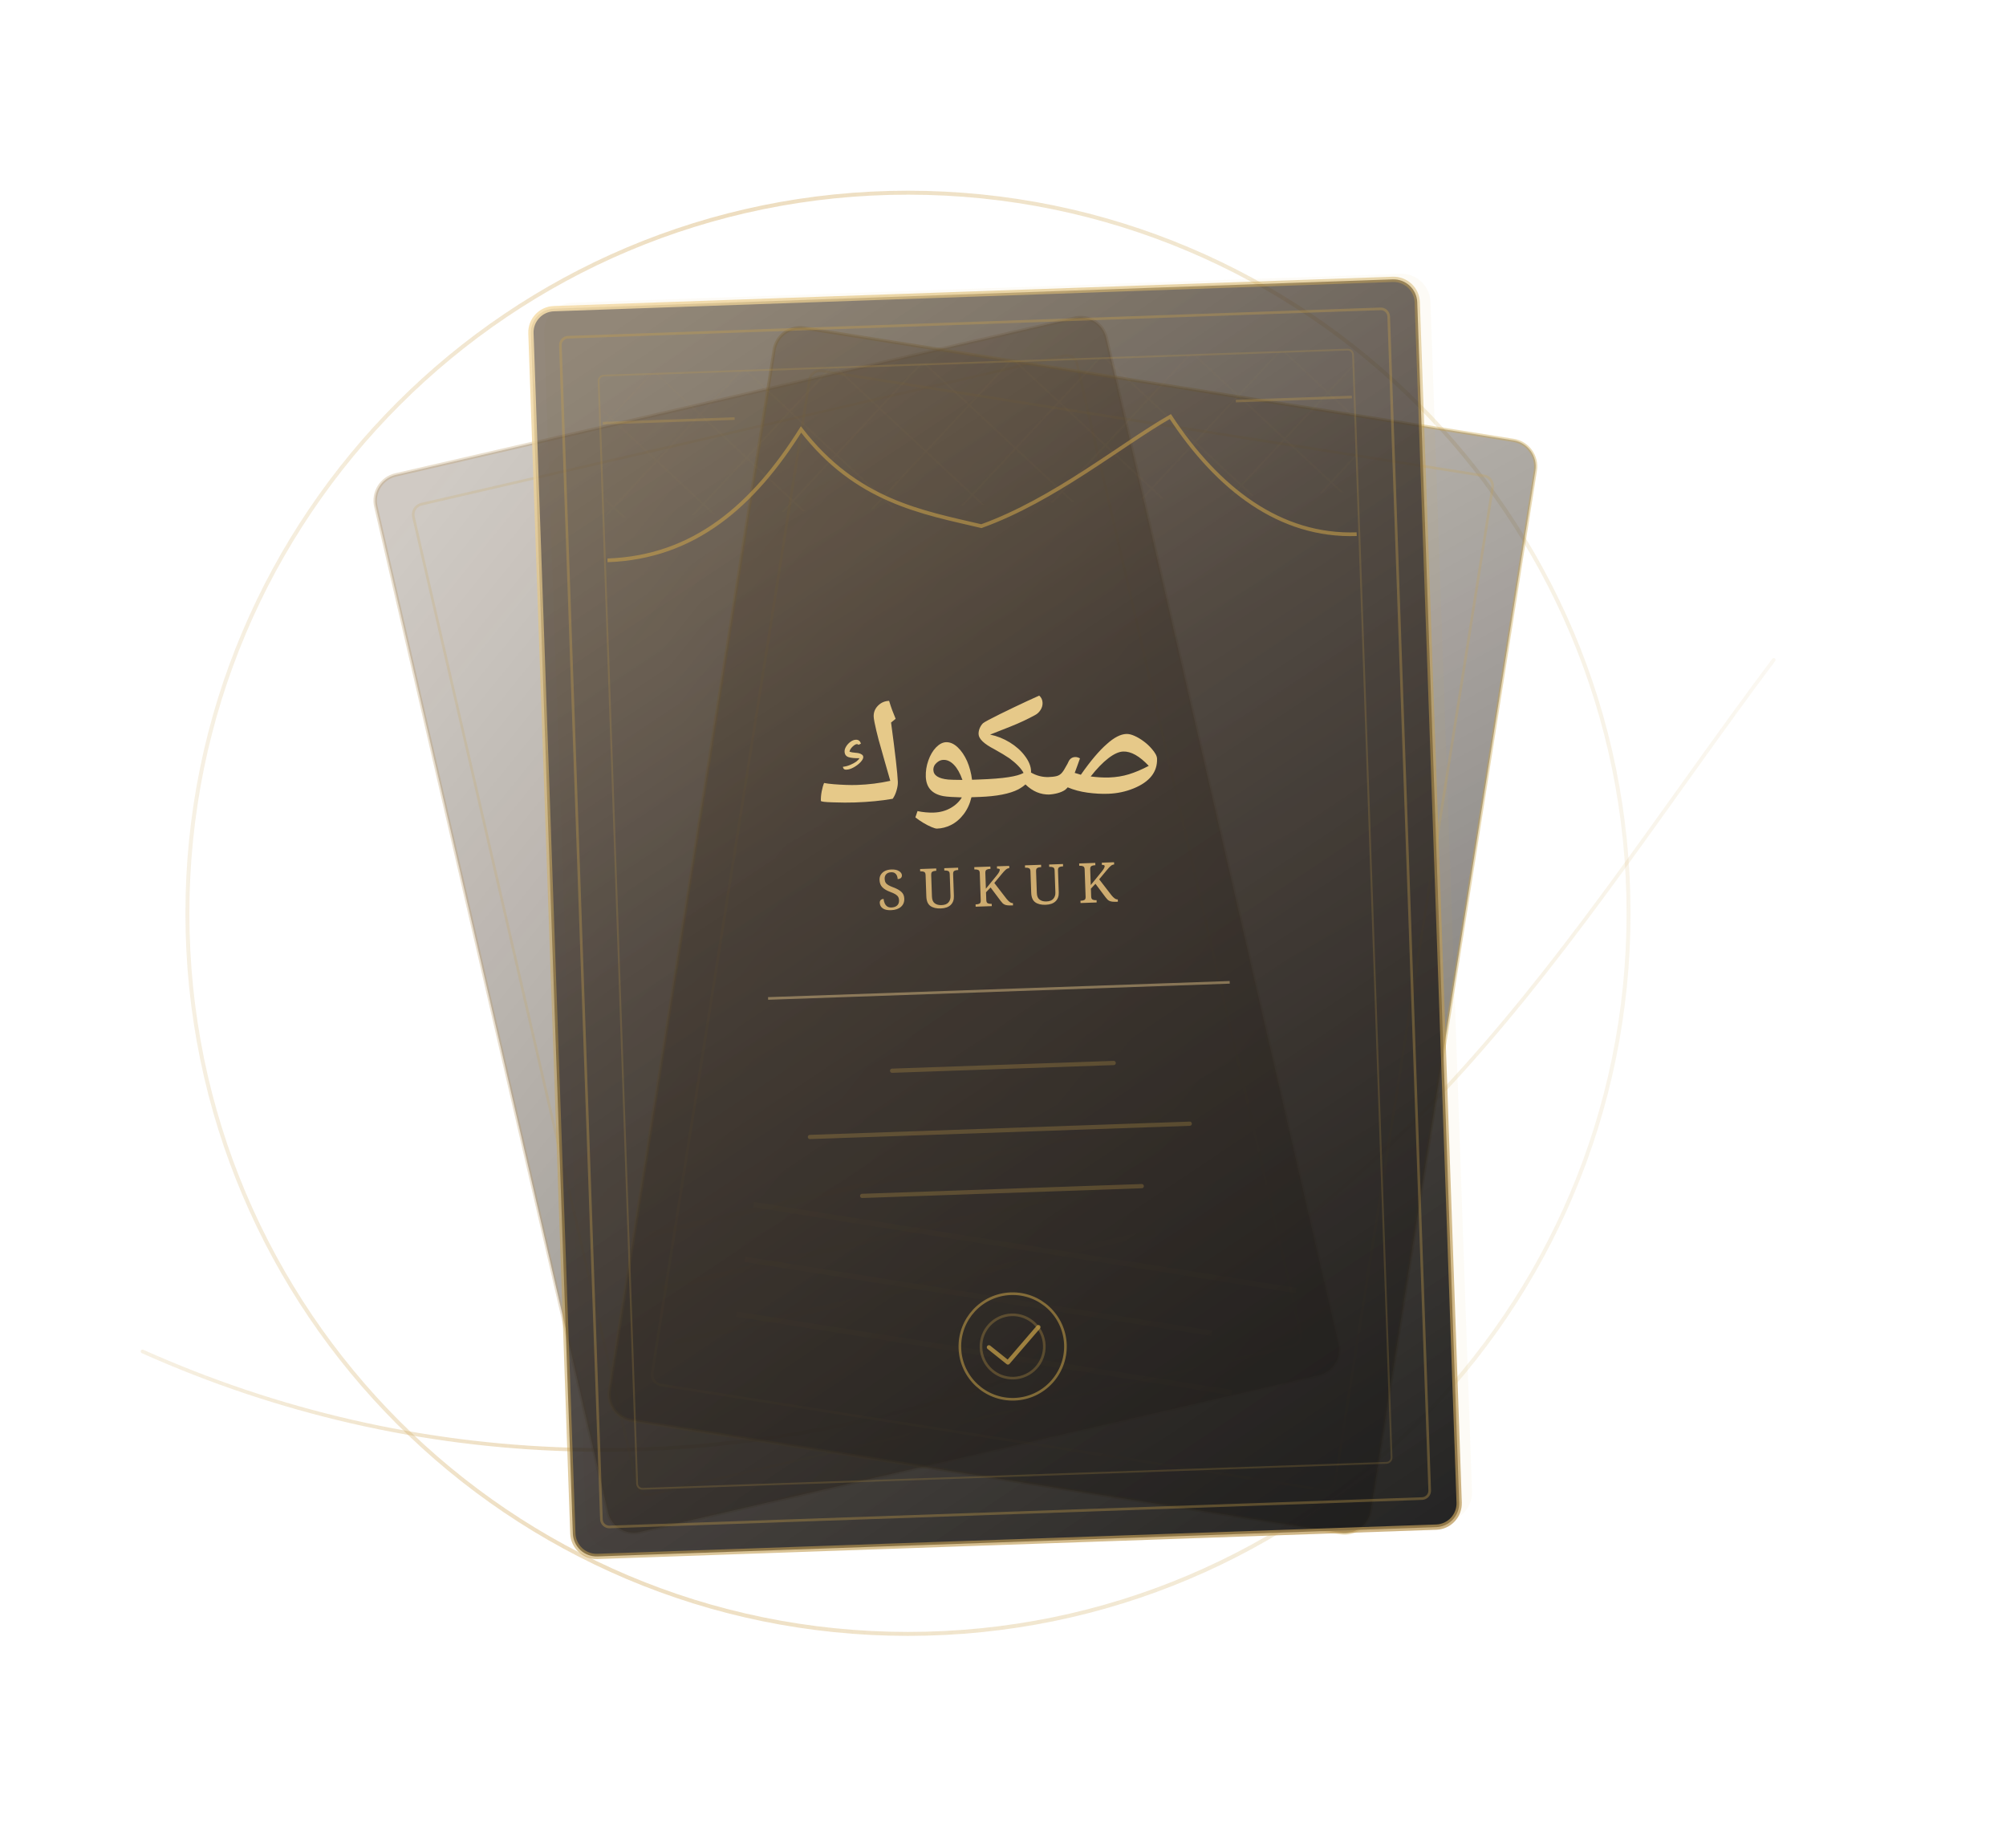
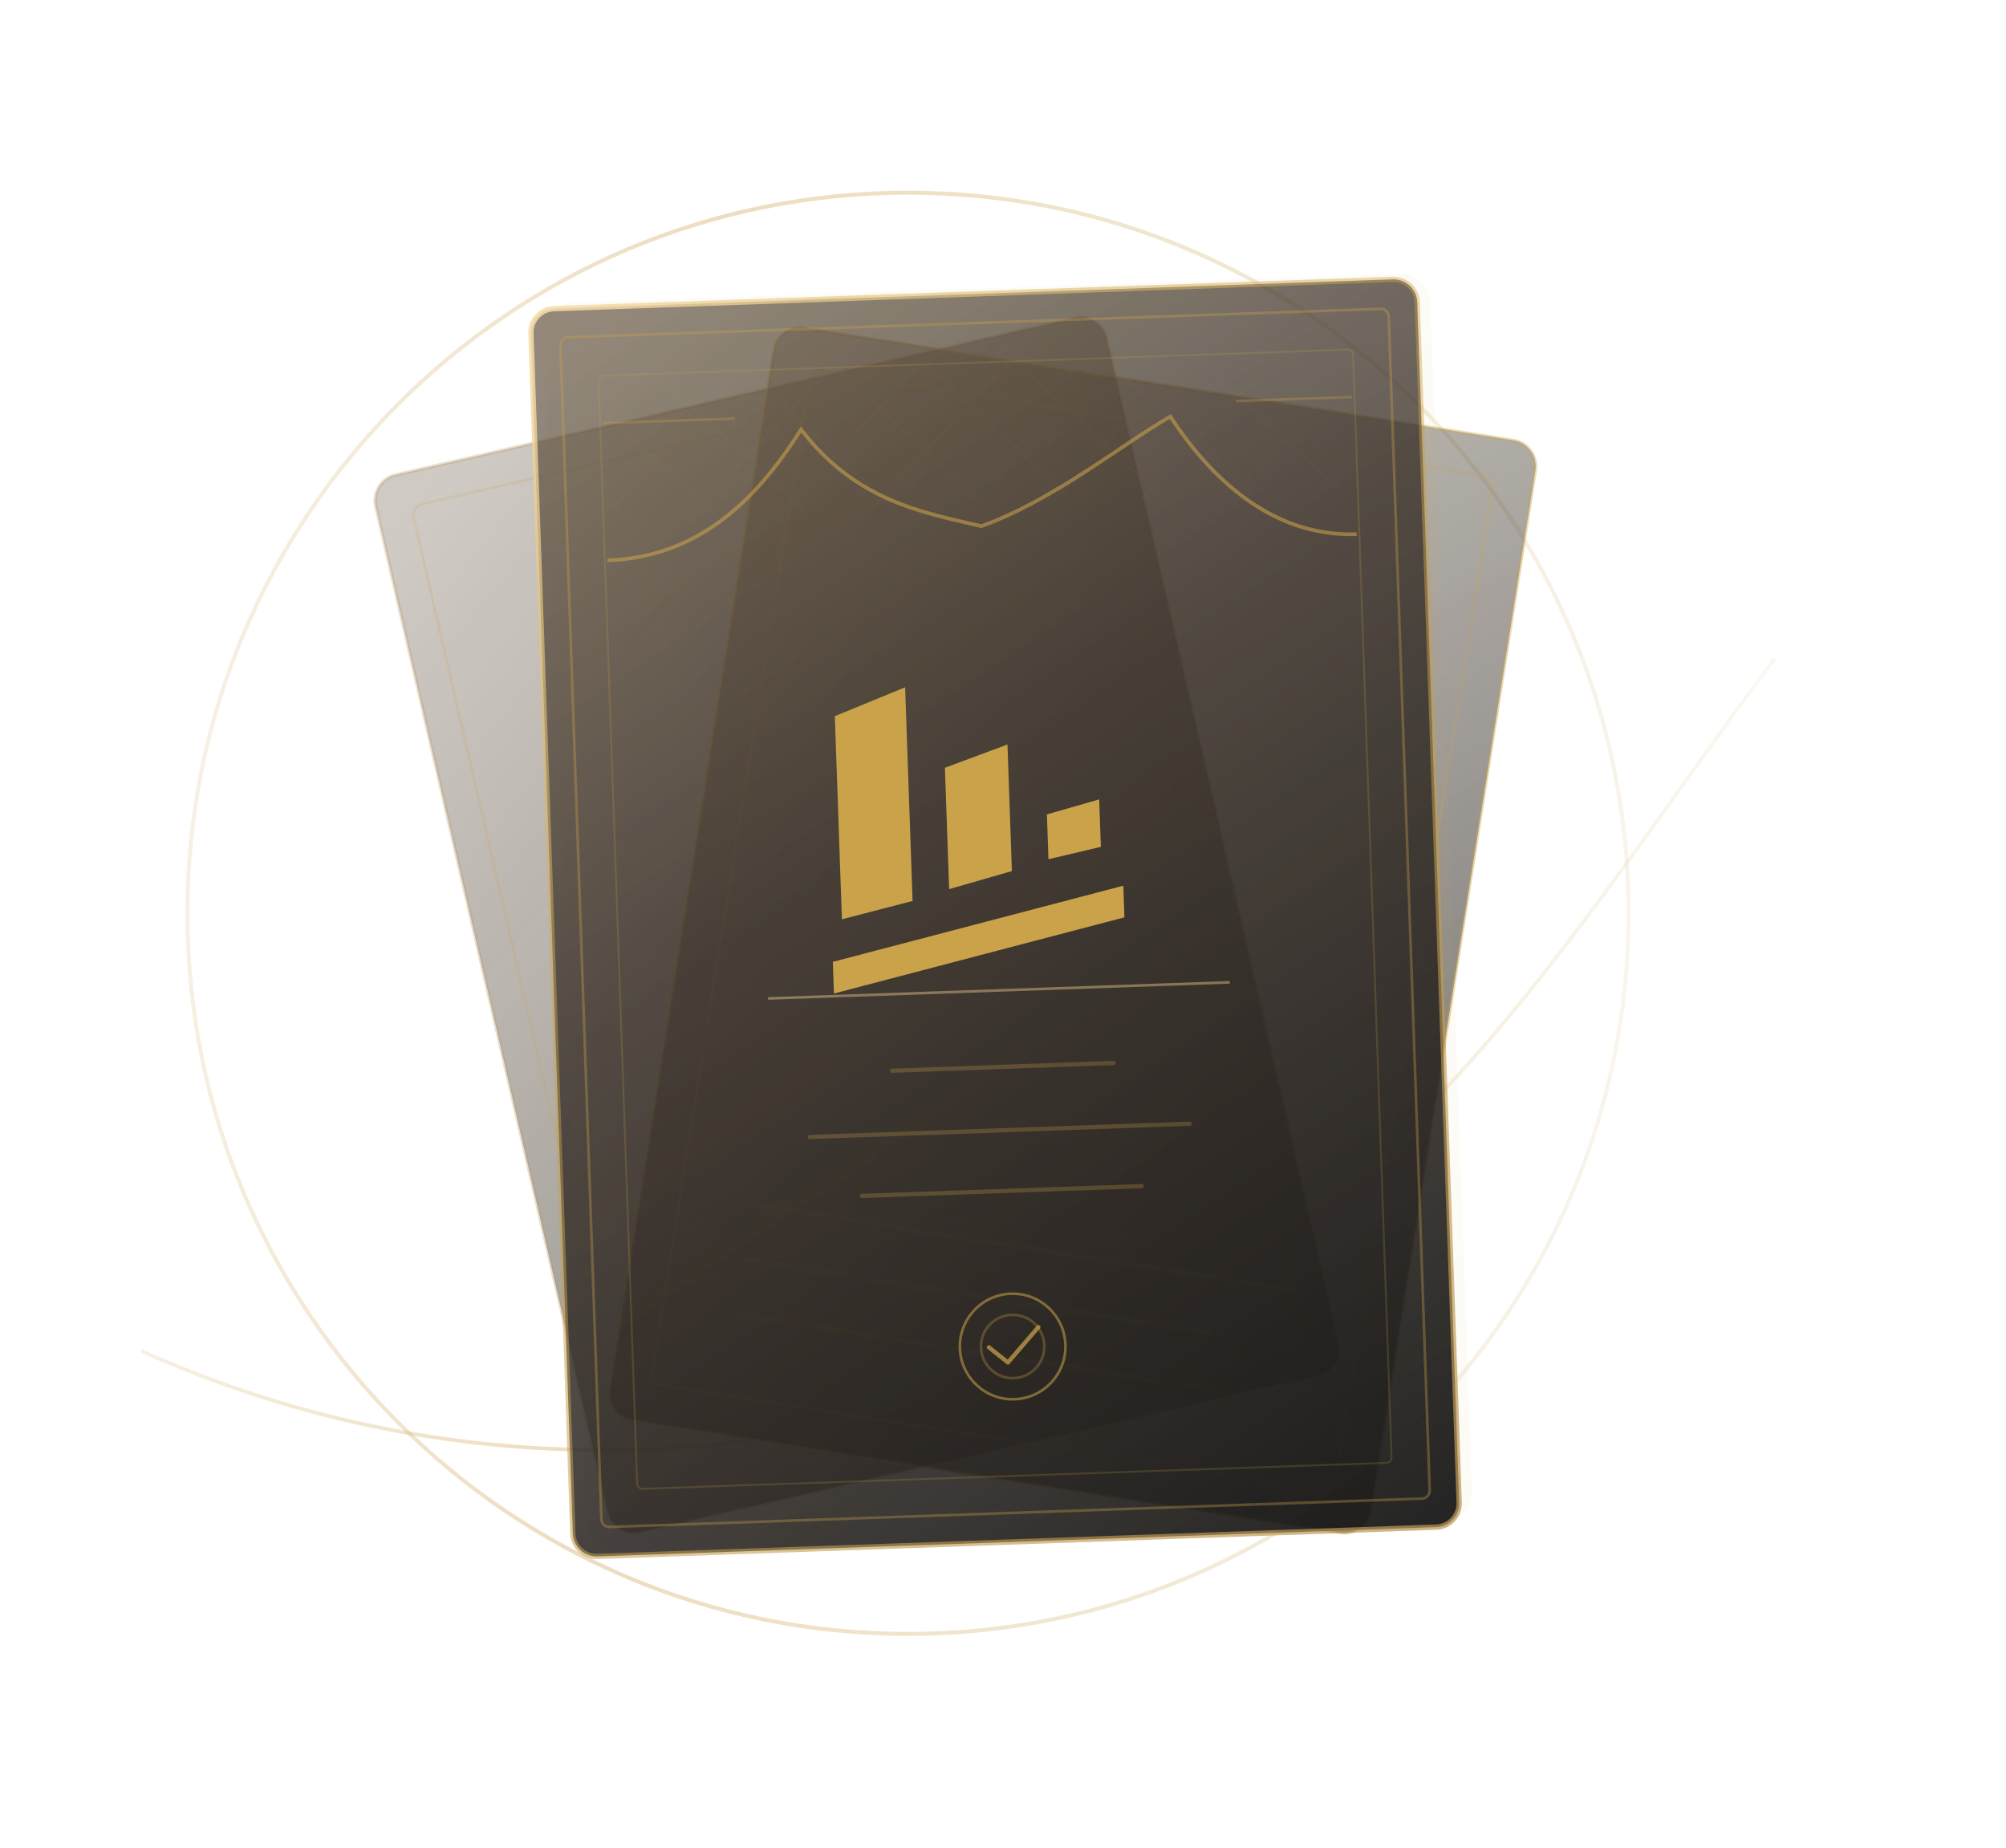
<svg xmlns="http://www.w3.org/2000/svg" width="760" height="700" viewBox="0 0 760 700" fill="none" role="img" aria-labelledby="title desc">
  <defs>
    <linearGradient id="orbit" x1="-10" y1="250" x2="740" y2="330" gradientUnits="userSpaceOnUse">
      <stop stop-color="#C9A24A" stop-opacity=".03" />
      <stop offset=".35" stop-color="#D5AE68" stop-opacity=".42" />
      <stop offset=".7" stop-color="#C9A24A" stop-opacity=".20" />
      <stop offset="1" stop-color="#C9A24A" stop-opacity=".01" />
    </linearGradient>
    <linearGradient id="paper" x1="242" y1="118" x2="541" y2="603" gradientUnits="userSpaceOnUse">
      <stop stop-color="#5B4B37" stop-opacity=".66" />
      <stop offset=".37" stop-color="#382F28" stop-opacity=".78" />
      <stop offset="1" stop-color="#181818" stop-opacity=".96" />
    </linearGradient>
    <linearGradient id="edge" x1="208" y1="115" x2="580" y2="580" gradientUnits="userSpaceOnUse">
      <stop stop-color="#F6DEAC" stop-opacity=".88" />
      <stop offset=".36" stop-color="#C9A24A" stop-opacity=".42" />
      <stop offset="1" stop-color="#B99656" stop-opacity=".75" />
    </linearGradient>
    <linearGradient id="back" x1="185" y1="160" x2="510" y2="576" gradientUnits="userSpaceOnUse">
      <stop stop-color="#63513D" stop-opacity=".30" />
      <stop offset="1" stop-color="#1E1E1E" stop-opacity=".65" />
    </linearGradient>
    <radialGradient id="glow">
      <stop stop-color="#C9A24A" stop-opacity=".13" />
      <stop offset="1" stop-color="#C9A24A" stop-opacity="0" />
    </radialGradient>
    <filter id="softShadow" x="0" y="0" width="760" height="700" filterUnits="userSpaceOnUse">
      <feGaussianBlur stdDeviation="24" />
    </filter>
    <pattern id="grille" width="34" height="34" patternUnits="userSpaceOnUse">
      <path d="M17 0L34 17L17 34L0 17Z" stroke="#C9A24A" stroke-opacity=".21" stroke-width=".7" />
    </pattern>
  </defs>
  <circle cx="344" cy="346" r="273" stroke="url(#orbit)" stroke-width="1.5" />
  <path d="M54 512C157 558 272 562 386 521C531 470 594 354 672 250" stroke="url(#orbit)" stroke-width="1.4" stroke-linecap="round" />
  <g transform="rotate(-13 334 355)">
    <rect x="184" y="143" width="284" height="411" rx="10" fill="url(#back)" stroke="#B99A65" stroke-opacity=".31" stroke-width="1.3" />
    <rect x="197" y="156" width="258" height="385" rx="4" stroke="#C9A24A" stroke-opacity=".18" />
    <path d="M223 445H422M223 466H394M223 487H410" stroke="#C9A24A" stroke-opacity=".18" stroke-width="2" />
  </g>
  <g transform="rotate(9 418 368)">
    <rect x="258" y="145" width="292" height="419" rx="10" fill="url(#back)" stroke="#C9A24A" stroke-opacity=".4" stroke-width="1.2" />
    <rect x="273" y="160" width="262" height="389" rx="4" stroke="#C9A24A" stroke-opacity=".23" />
    <path d="M301 476H509M301 497H480M301 518H491" stroke="#C9A24A" stroke-opacity=".16" stroke-width="2" />
  </g>
  <g transform="rotate(-2 384 348)">
    <rect x="214" y="109" width="336" height="473" rx="11" fill="#C9A24A" fill-opacity=".05" />
    <rect x="209" y="111" width="336" height="473" rx="9" fill="url(#paper)" stroke="url(#edge)" stroke-width="2" />
    <rect x="220" y="122" width="314" height="451" rx="3" stroke="#C9A24A" stroke-opacity=".35" stroke-width="1" />
    <rect x="234" y="137" width="286" height="422" rx="2" stroke="#C9A24A" stroke-opacity=".2" stroke-width=".7" />
    <path d="M235 207C268 207 291 188 310 160C330 188 355 193 377 199C405 190 431 170 450 160C467 188 490 207 519 207" stroke="#C9A24A" stroke-opacity=".57" stroke-width="1.4" />
    <path d="M235 155H285M475 155H519" stroke="#C9A24A" stroke-opacity=".3" />
    <rect x="235" y="137" width="285" height="54" fill="url(#grille)" opacity=".12" />
-     <text x="377" y="302" text-anchor="middle" direction="rtl" xml:lang="ar" font-family="Noto Naskh Arabic, Amiri, Tahoma, Arial, sans-serif" font-size="56" font-weight="600" fill="#E6C989" letter-spacing="0">صكوك</text>
-     <text x="378" y="343" font-family="Georgia, serif" font-size="21" letter-spacing="5" text-anchor="middle" fill="#CEAC70">SUKUK</text>
+     <g fill="#C9A24A" aria-hidden="true">
+       <path d="M319 346L346 340L346 259L319 269Z" />
+       <path d="M360 336L384 330L384 282L360 290Z" />
+       <path d="M398 326L418 322L418 304L398 309Z" />
+       <path d="M315 362L426 337L426 349L315 374Z" />
+     </g>
    <path d="M290 375H465" stroke="#D9BA83" stroke-opacity=".5" stroke-width="1" />
    <path d="M336 404H420M304 428H448M323 451H429" stroke="#C9A24A" stroke-opacity=".27" stroke-width="1.6" stroke-linecap="round" />
    <circle cx="378" cy="510" r="20" stroke="#C9A24A" stroke-opacity=".55" />
    <circle cx="378" cy="510" r="12" stroke="#C9A24A" stroke-opacity=".3" />
    <path d="M369 510L376 516L388 503" stroke="#C9A24A" stroke-opacity=".72" stroke-width="1.6" stroke-linecap="round" stroke-linejoin="round" />
  </g>
</svg>
